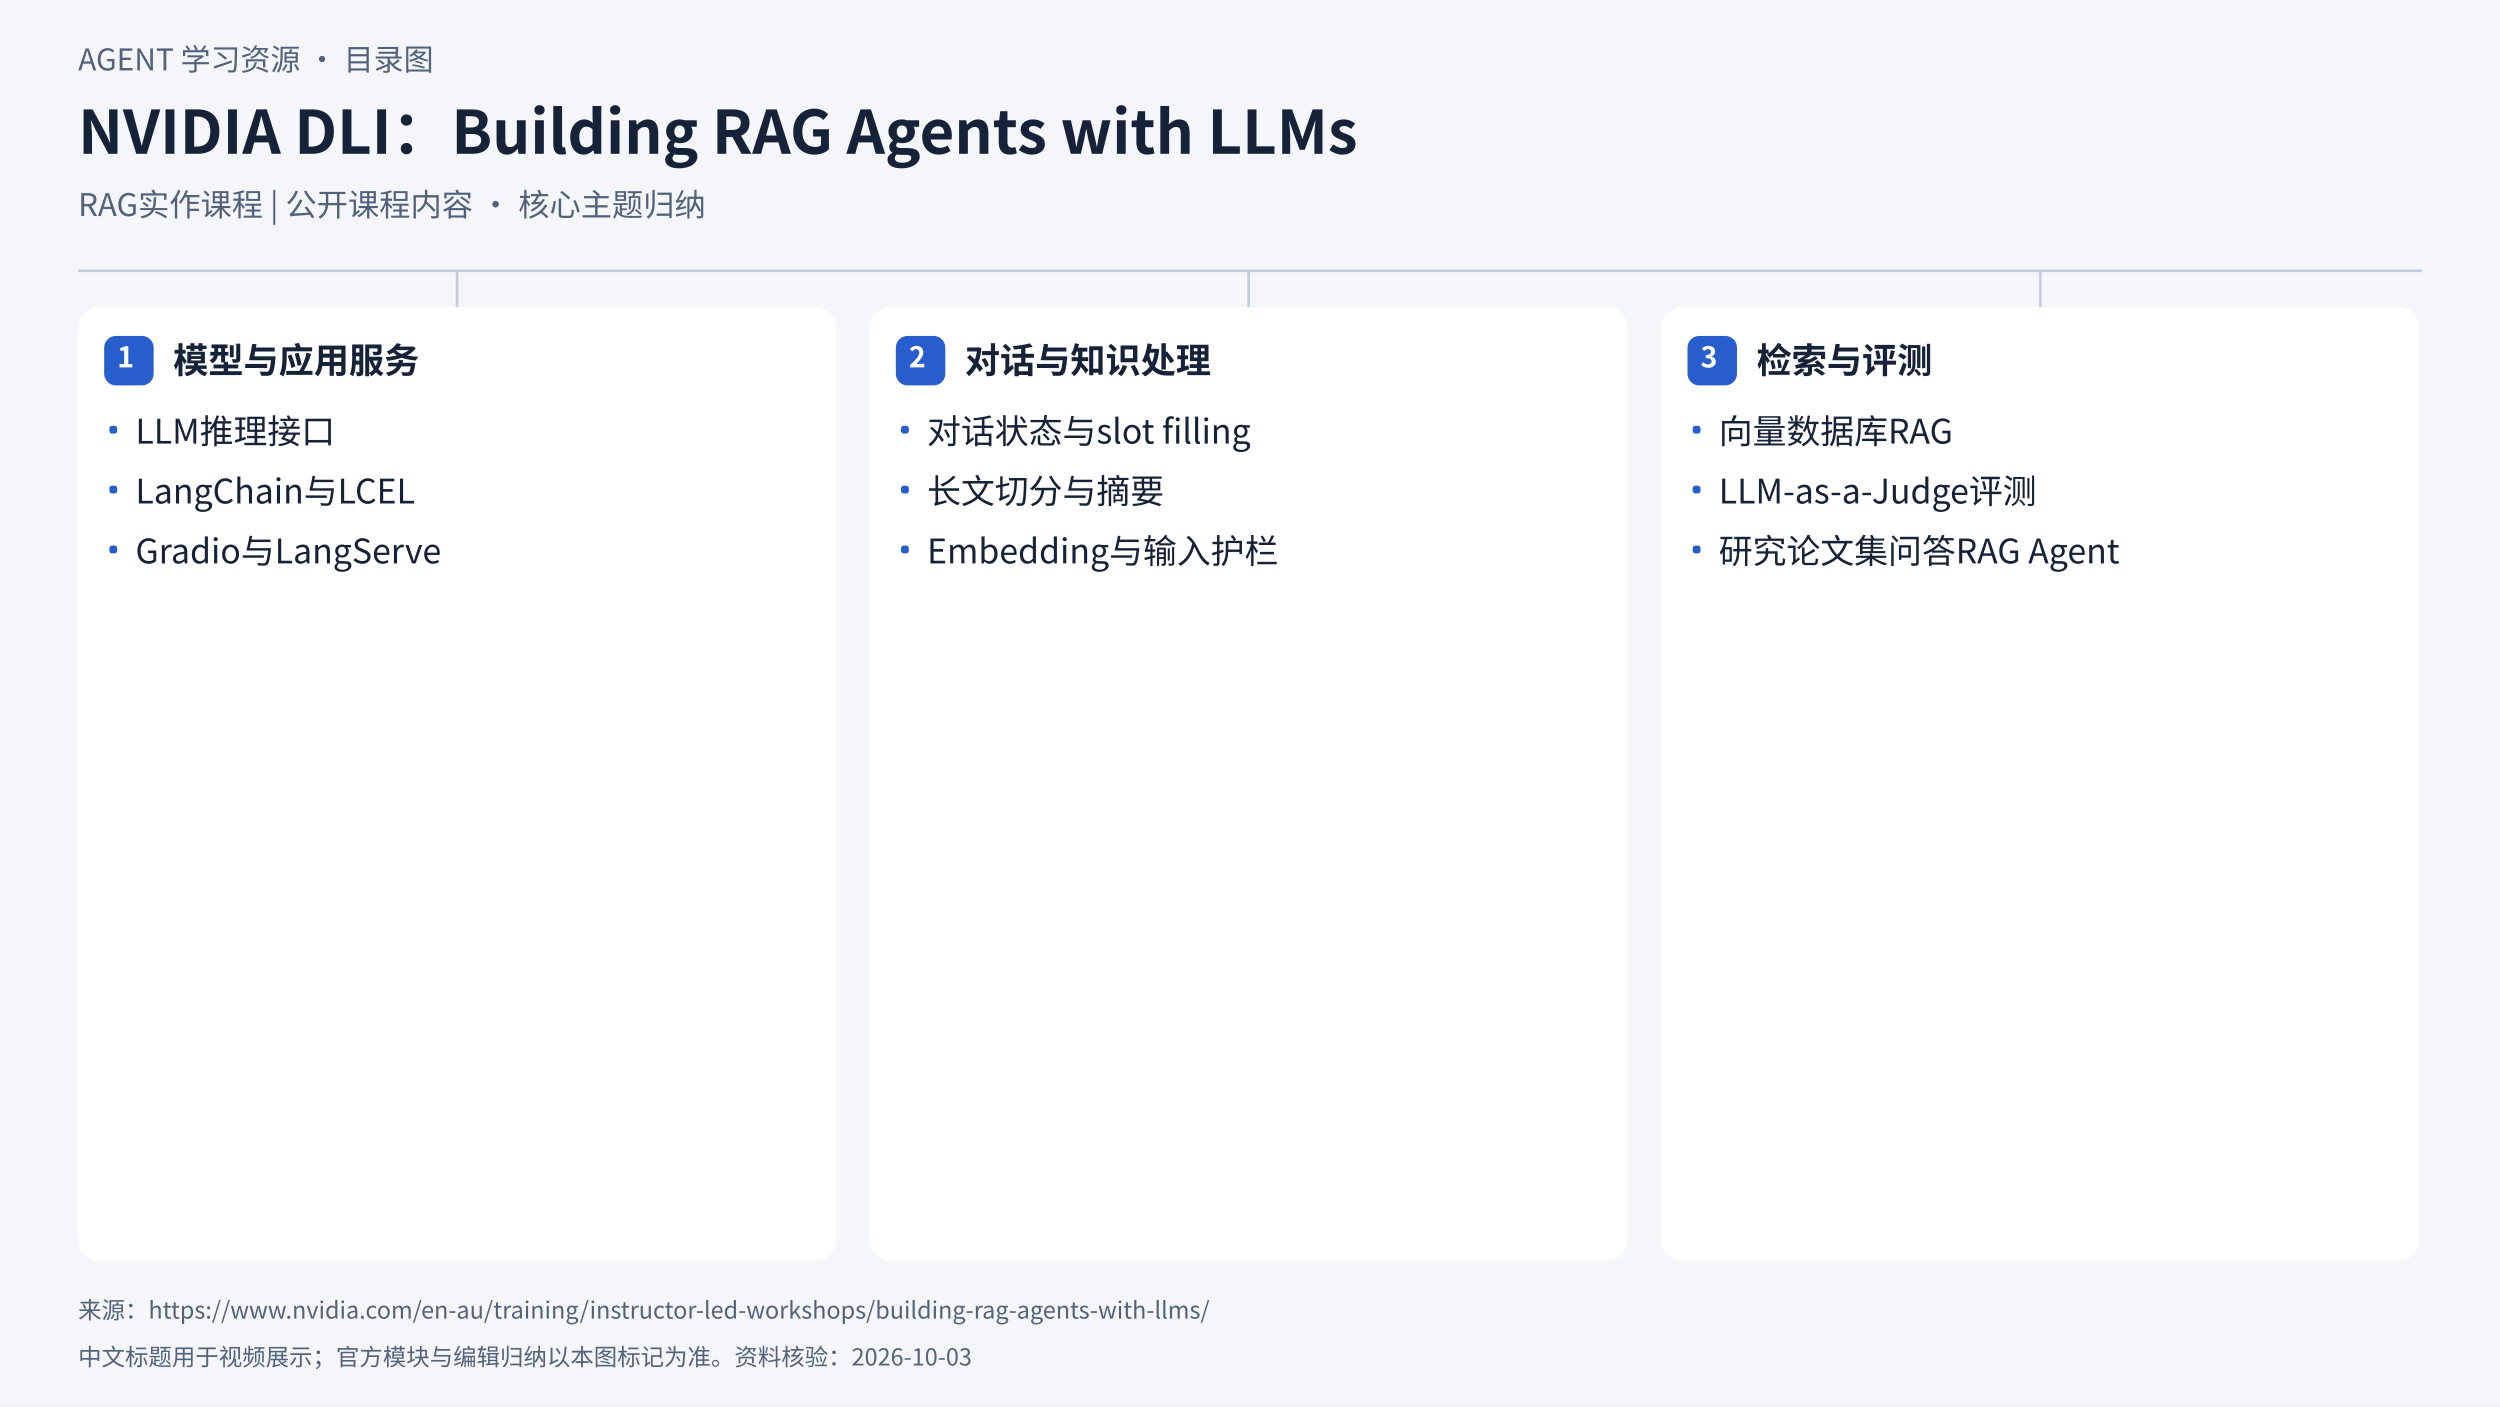
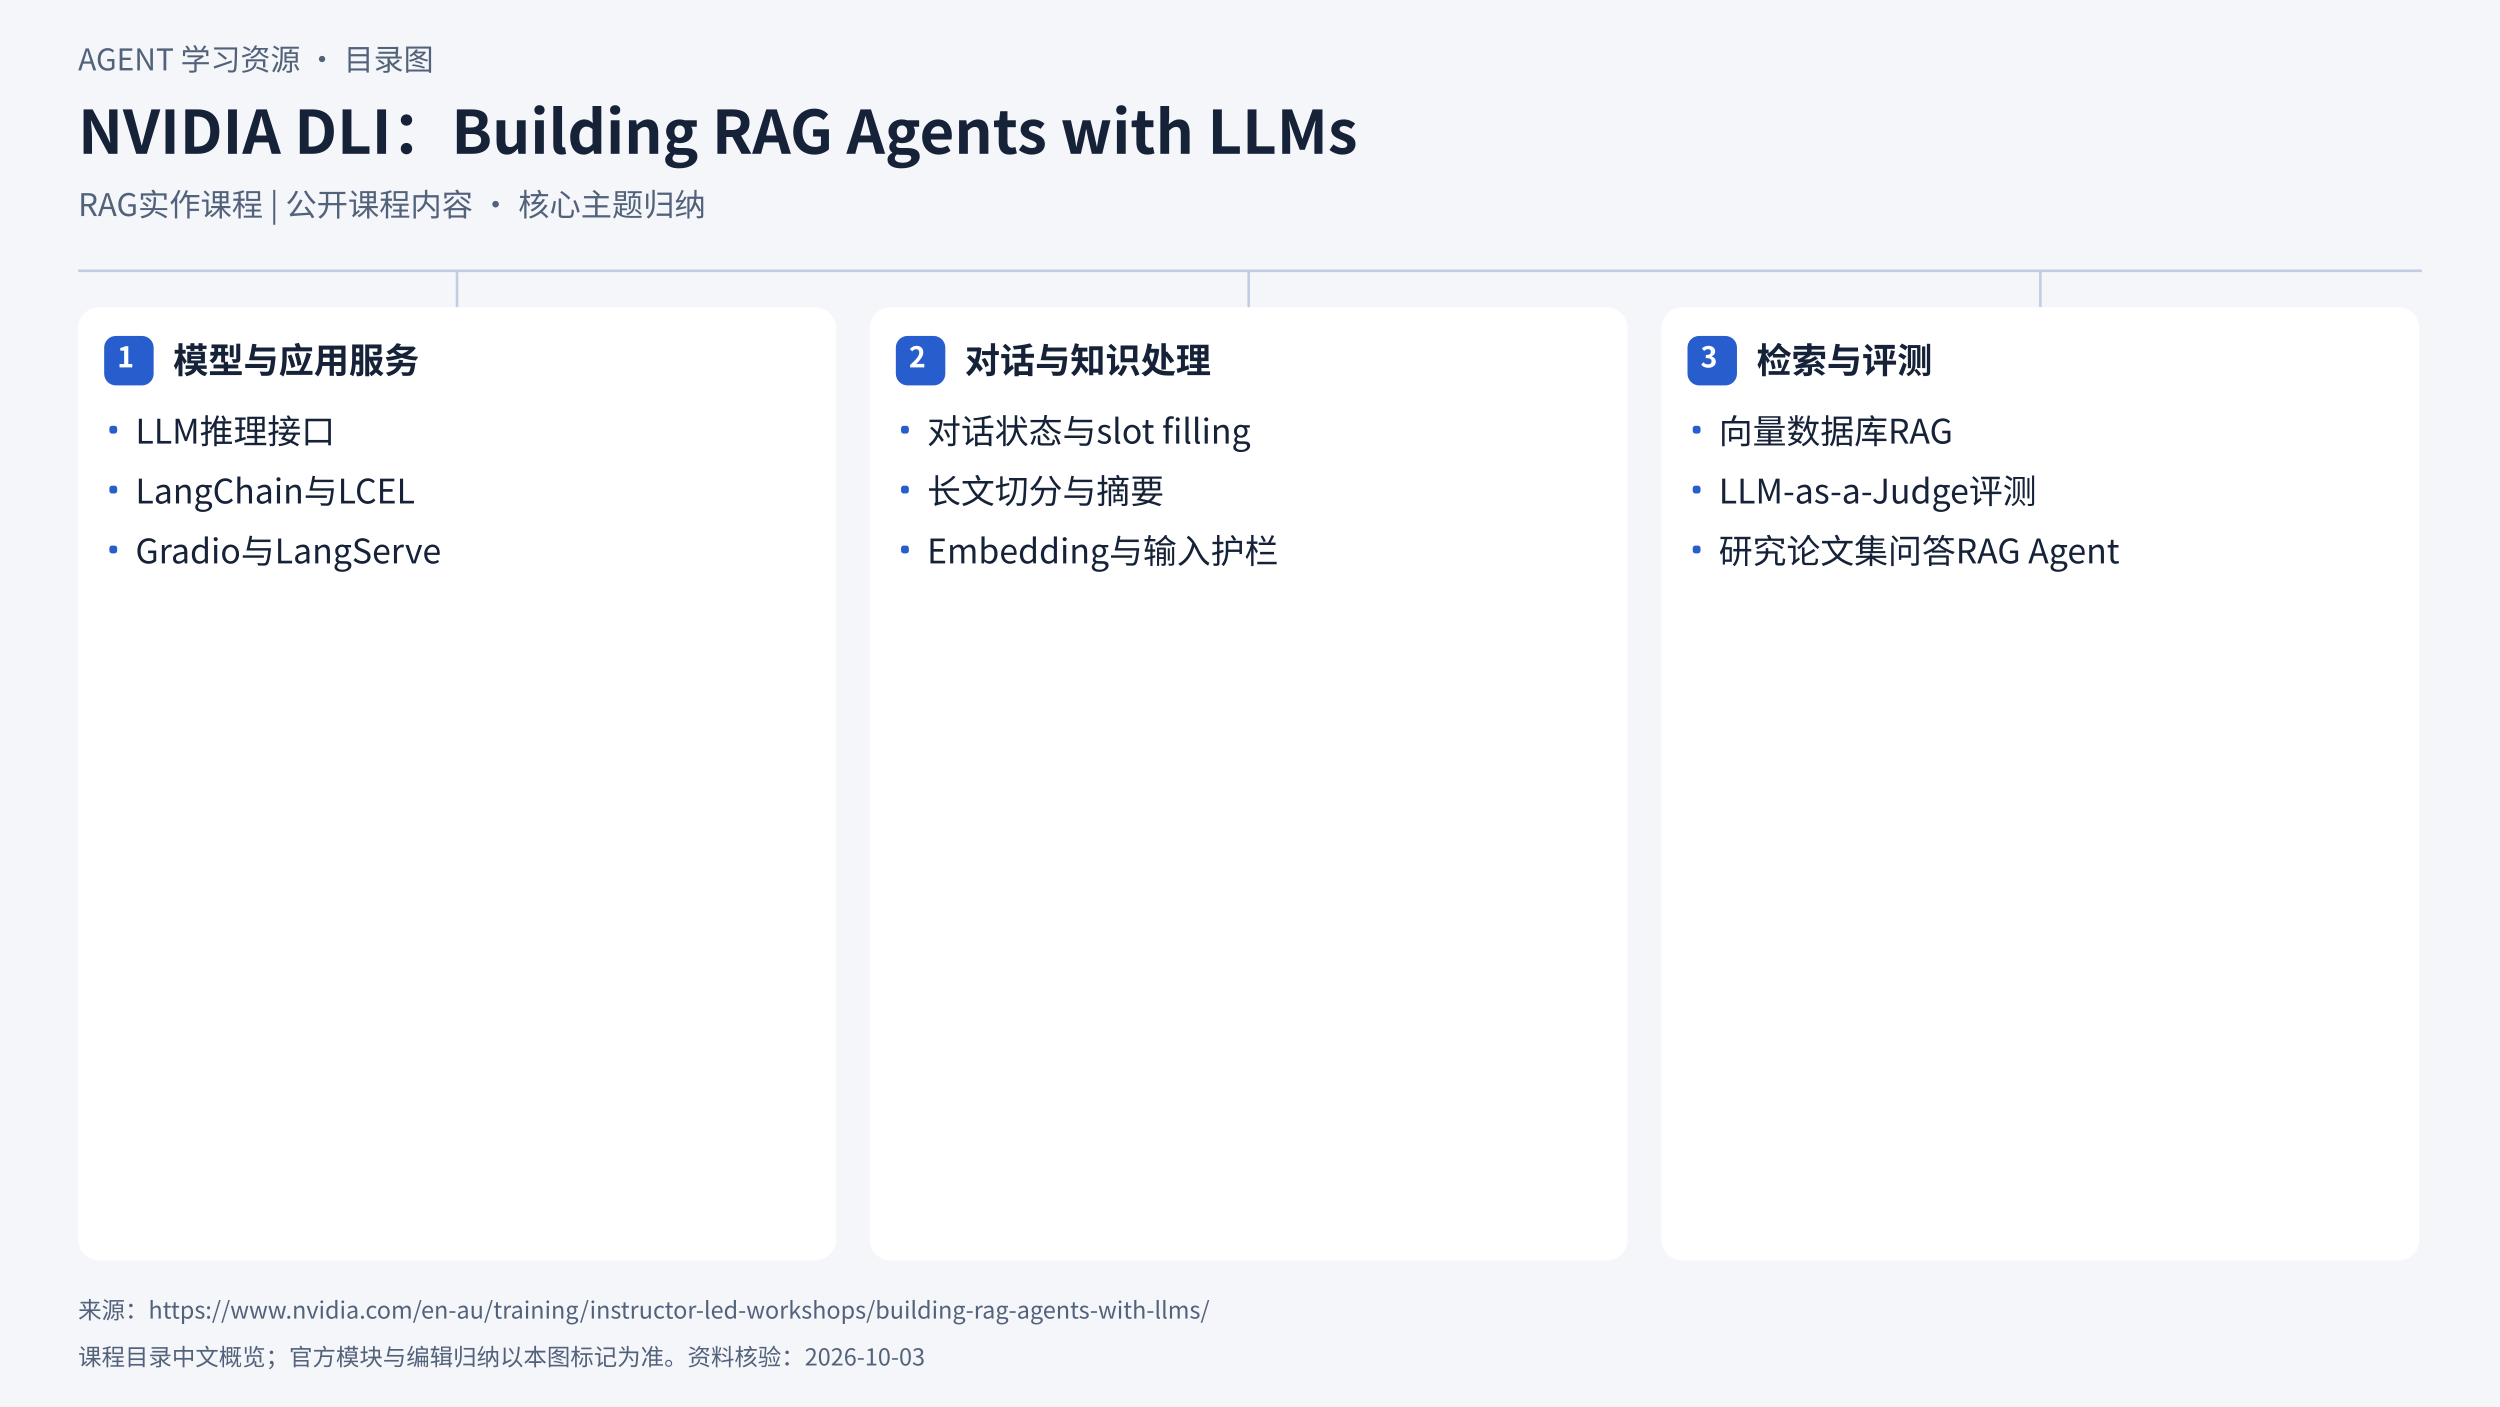
<svg xmlns="http://www.w3.org/2000/svg" width="1920" height="1080" viewBox="0 0 1920 1080">
  <rect width="1920" height="1080" fill="#F4F6FA" />
  <style>text{font-family:"Microsoft YaHei","Noto Sans CJK SC",sans-serif}</style>
  <text x="60" y="34" dominant-baseline="text-before-edge" font-size="23" fill="#53627B" font-weight="400">AGENT 学习资源 · 目录图</text>
  <text x="60" y="78" dominant-baseline="text-before-edge" font-size="46" fill="#162238" font-weight="700">NVIDIA DLI：Building RAG Agents with LLMs</text>
  <text x="60" y="145" dominant-baseline="text-before-edge" font-size="24" fill="#53627B" font-weight="400">RAG实作课程  |  公开课程内容 · 核心主题归纳</text>
  <line x1="60" y1="208" x2="1860" y2="208" stroke="#C1CDE2" stroke-width="2" />
  <line x1="351" y1="208" x2="351" y2="236" stroke="#C1CDE2" stroke-width="2" />
  <rect x="60" y="236" width="582" height="732" rx="16" fill="#FFFFFF" />
  <rect x="80" y="258" width="38" height="38" rx="9" fill="#275DCC" />
  <text x="90" y="263" dominant-baseline="text-before-edge" font-size="22" fill="#FFFFFF" font-weight="700">1</text>
  <text x="133" y="263" dominant-baseline="text-before-edge" font-size="27" fill="#162238" font-weight="700">模型与应用服务</text>
  <rect x="84" y="327" width="6" height="6" rx="2" fill="#275DCC" />
  <text x="104" y="318" dominant-baseline="text-before-edge" font-size="26" fill="#162238" font-weight="400">LLM推理接口</text>
  <rect x="84" y="373" width="6" height="6" rx="2" fill="#275DCC" />
  <text x="104" y="364" dominant-baseline="text-before-edge" font-size="26" fill="#162238" font-weight="400">LangChain与LCEL</text>
  <rect x="84" y="419" width="6" height="6" rx="2" fill="#275DCC" />
  <text x="104" y="410" dominant-baseline="text-before-edge" font-size="26" fill="#162238" font-weight="400">Gradio与LangServe</text>
  <line x1="959" y1="208" x2="959" y2="236" stroke="#C1CDE2" stroke-width="2" />
  <rect x="668" y="236" width="582" height="732" rx="16" fill="#FFFFFF" />
  <rect x="688" y="258" width="38" height="38" rx="9" fill="#275DCC" />
  <text x="698" y="263" dominant-baseline="text-before-edge" font-size="22" fill="#FFFFFF" font-weight="700">2</text>
  <text x="741" y="263" dominant-baseline="text-before-edge" font-size="27" fill="#162238" font-weight="700">对话与知识处理</text>
  <rect x="692" y="327" width="6" height="6" rx="2" fill="#275DCC" />
  <text x="712" y="318" dominant-baseline="text-before-edge" font-size="26" fill="#162238" font-weight="400">对话状态与slot filling</text>
  <rect x="692" y="373" width="6" height="6" rx="2" fill="#275DCC" />
  <text x="712" y="364" dominant-baseline="text-before-edge" font-size="26" fill="#162238" font-weight="400">长文切分与摘要</text>
  <rect x="692" y="419" width="6" height="6" rx="2" fill="#275DCC" />
  <text x="712" y="410" dominant-baseline="text-before-edge" font-size="26" fill="#162238" font-weight="400">Embedding与输入护栏</text>
  <line x1="1567" y1="208" x2="1567" y2="236" stroke="#C1CDE2" stroke-width="2" />
  <rect x="1276" y="236" width="582" height="732" rx="16" fill="#FFFFFF" />
  <rect x="1296" y="258" width="38" height="38" rx="9" fill="#275DCC" />
  <text x="1306" y="263" dominant-baseline="text-before-edge" font-size="22" fill="#FFFFFF" font-weight="700">3</text>
  <text x="1349" y="263" dominant-baseline="text-before-edge" font-size="27" fill="#162238" font-weight="700">检索与评测</text>
  <rect x="1300" y="327" width="6" height="6" rx="2" fill="#275DCC" />
  <text x="1320" y="318" dominant-baseline="text-before-edge" font-size="26" fill="#162238" font-weight="400">向量数据库RAG</text>
  <rect x="1300" y="373" width="6" height="6" rx="2" fill="#275DCC" />
  <text x="1320" y="364" dominant-baseline="text-before-edge" font-size="26" fill="#162238" font-weight="400">LLM-as-a-Judge评测</text>
  <rect x="1300" y="419" width="6" height="6" rx="2" fill="#275DCC" />
  <text x="1320" y="410" dominant-baseline="text-before-edge" font-size="26" fill="#162238" font-weight="400">研究论文集问答RAG Agent</text>
  <text x="60" y="997" dominant-baseline="text-before-edge" font-size="18" fill="#53627B" font-weight="400">来源：https://www.nvidia.com/en-au/training/instructor-led-workshops/building-rag-agents-with-llms/</text>
-   <text x="60" y="1033" dominant-baseline="text-before-edge" font-size="18" fill="#53627B" font-weight="400">中文标题用于视频展示；官方模块与编辑归纳以本图标记为准。资料核验：2026-10-03</text>
+   <text x="60" y="1033" dominant-baseline="text-before-edge" font-size="18" fill="#53627B" font-weight="400">课程目录中文概览；官方模块与编辑归纳以本图标记为准。资料核验：2026-10-03</text>
</svg>
